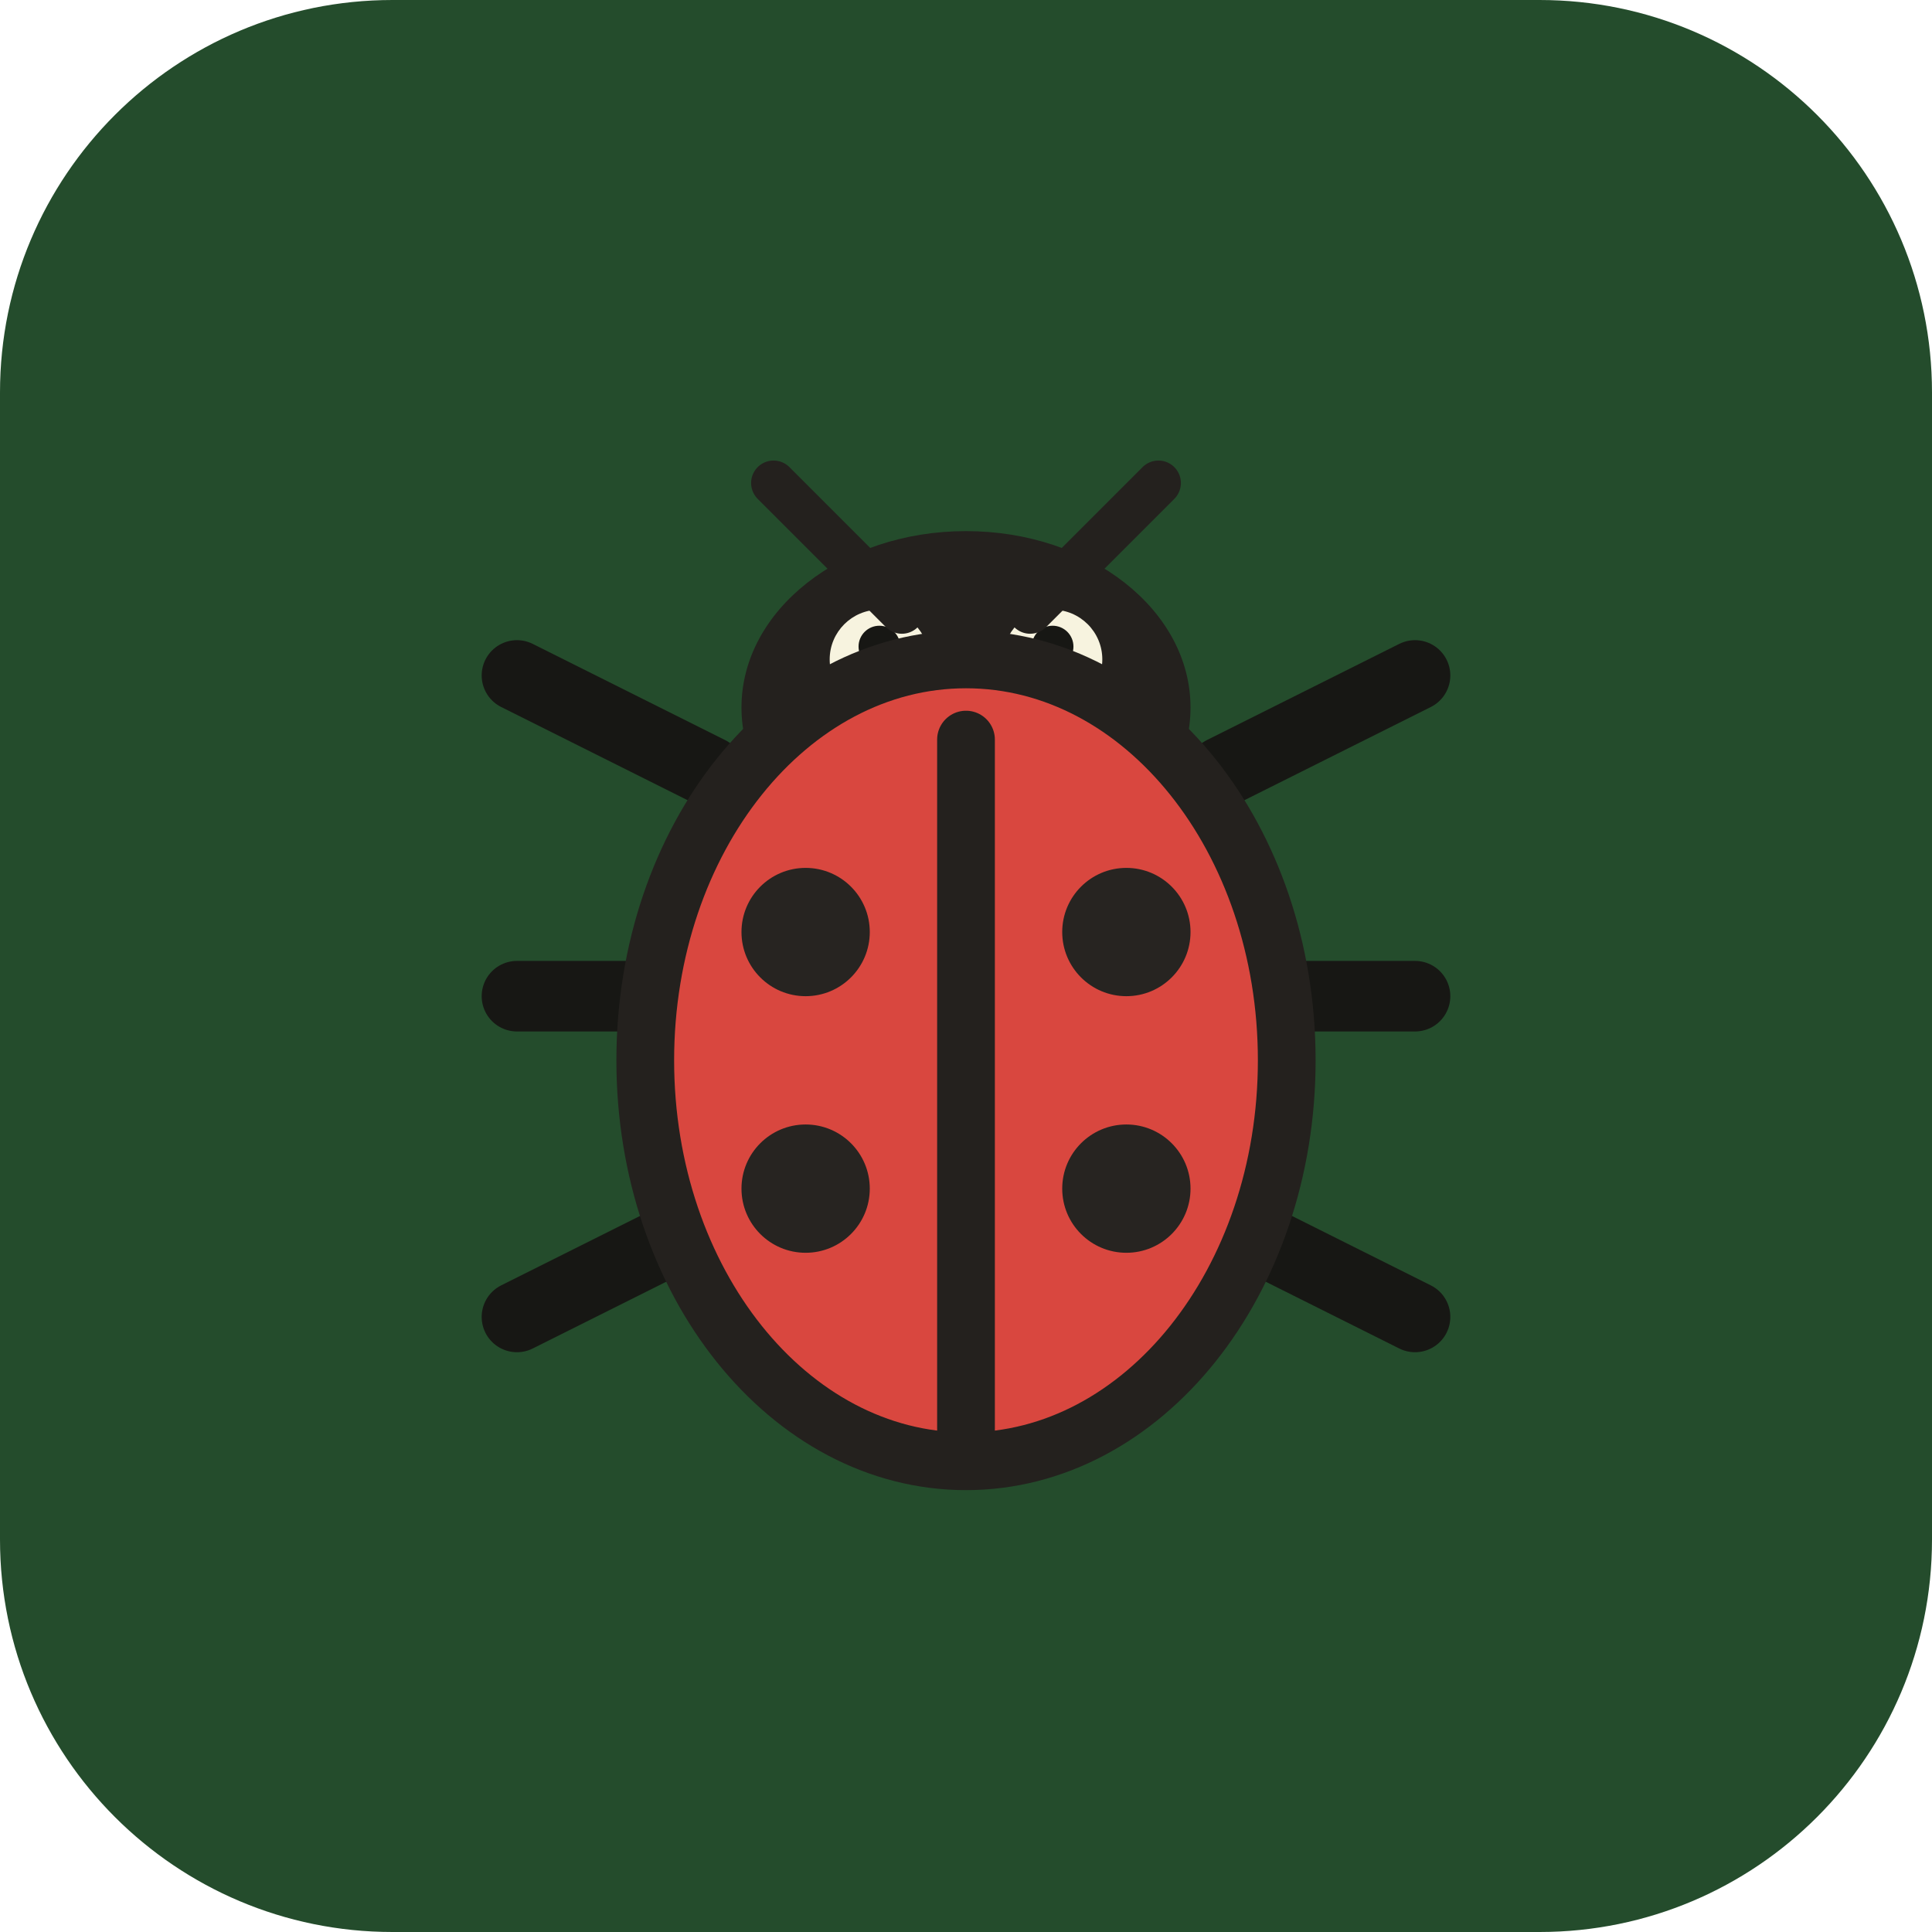
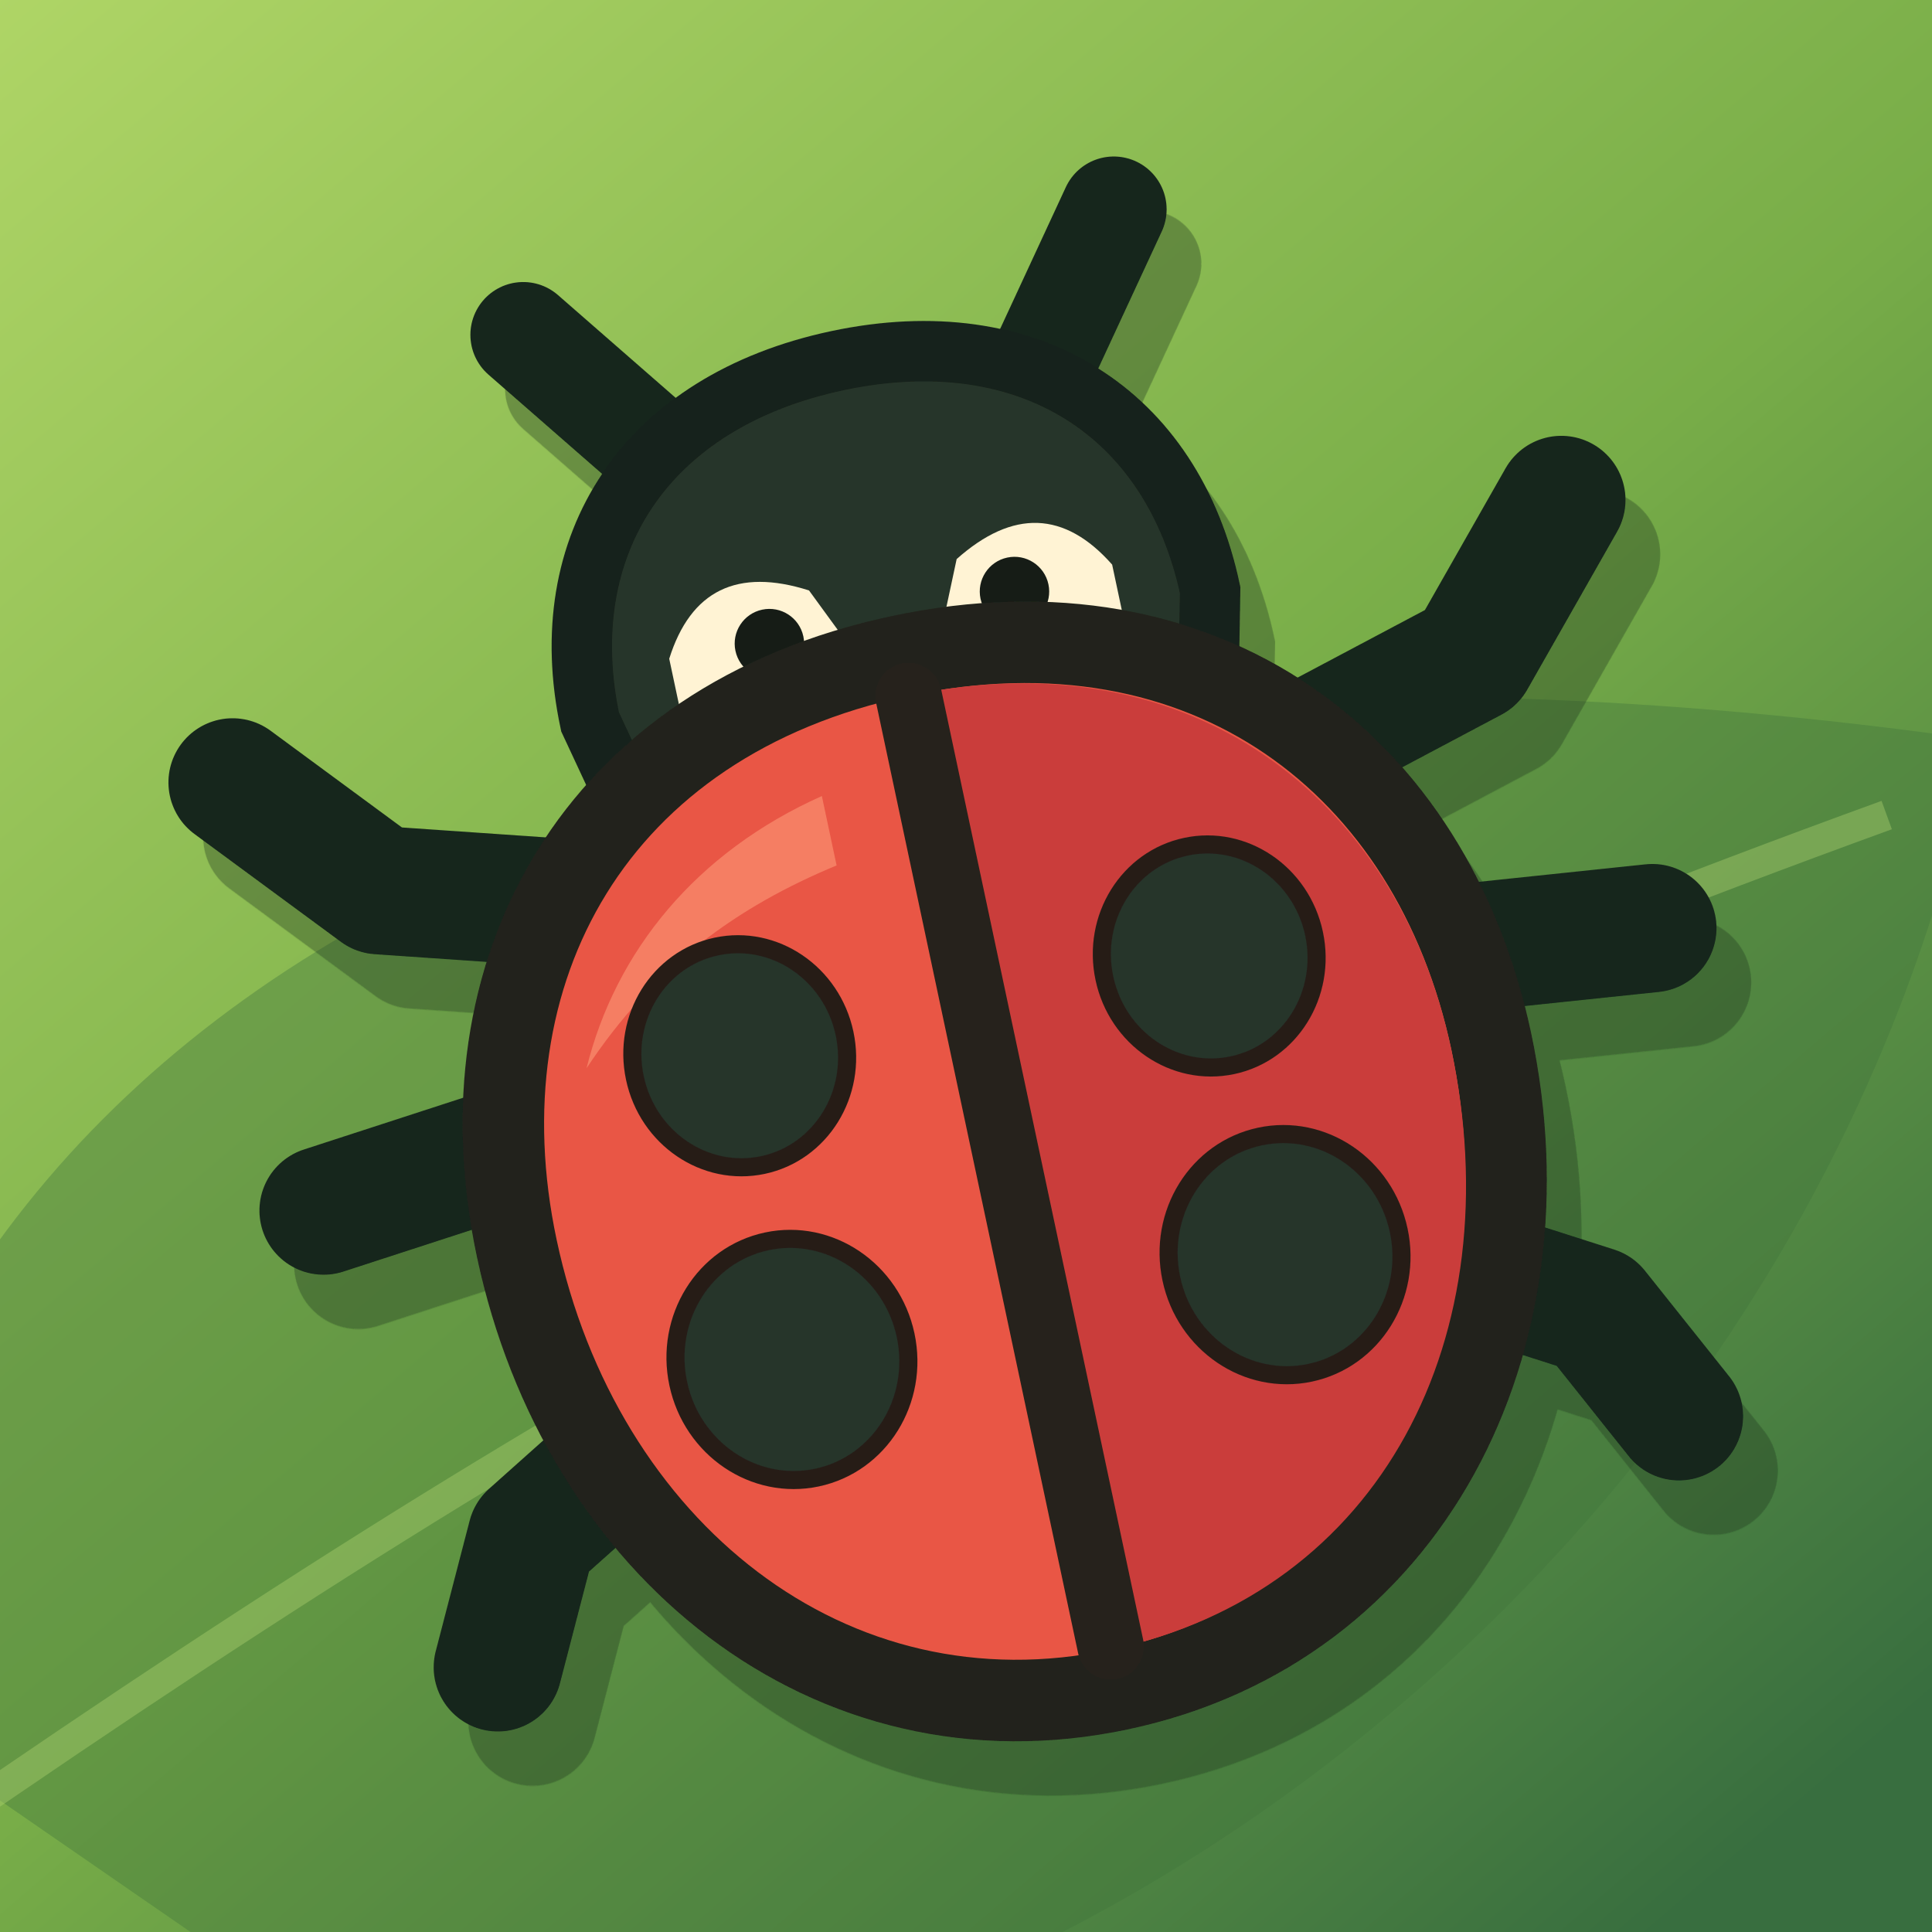
- <svg xmlns="http://www.w3.org/2000/svg" viewBox="0 0 512 512">
-   <rect width="512" height="512" rx="104" fill="#244c2c" />
-   <g transform="translate(256 264) scale(8.5)" stroke-linecap="round" stroke-linejoin="round">
-     <g stroke="#171714" stroke-width="2.2" fill="none">
-       <path d="M-8-7L-14-10M8-7L14-10M-8 0L-14 0M8 0L14 0M-8 7L-14 10M8 7L14 10" />
+ <svg xmlns="http://www.w3.org/2000/svg" viewBox="0 0 128 128">
+   <defs>
+     <linearGradient id="garden" x2=".85" y2="1">
+       <stop stop-color="#afd566" />
+       <stop offset=".55" stop-color="#78ad48" />
+       <stop offset="1" stop-color="#386e3f" />
+     </linearGradient>
+     <filter id="shadow" x="-30%" y="-25%" width="160%" height="165%">
+       <feDropShadow dx="1.5" dy="4" stdDeviation="0" flood-color="#183523" flood-opacity=".35" />
+     </filter>
+   </defs>
+   <rect width="128" height="128" fill="url(#garden)" />
+   <path d="M-12 111C-4 64 46 37 131 49c-9 46-50 86-101 91z" fill="#40753b" opacity=".39" />
+   <path d="M-8 124C38 92 70 74 125 54" fill="none" stroke="#b0d371" stroke-opacity=".4" stroke-width="2" />
+   <g transform="rotate(-12 64 64)" filter="url(#shadow)">
+     <g fill="none" stroke="#17251b" stroke-linecap="round" stroke-linejoin="round">
+       <path d="M41 55 27 51 19 42m19 27-19 2m23 16-14 8-4 8m63-48 14-4 8-9m-19 27 19 2M86 87l14 8 4 8" stroke-width="8.5" />
+       <path d="M53 29 44 17m31 12 9-12" stroke-width="7" />
    </g>
-     <ellipse cx="0" cy="-9" rx="7" ry="5.5" fill="#24211e" />
-     <g fill="#f7f3df">
-       <circle cx="-2.7" cy="-10.5" r="1.55" />
-       <circle cx="2.7" cy="-10.5" r="1.55" />
+     <path d="M43 43c0-12 8-20 21-20s21 8 21 20l-3 13H46z" fill="#28342a" stroke="#16221a" stroke-width="4" />
+     <path d="M49 40q3.5-6.2 10-2.5l2.1 4.7q-7.4-1.8-12.1 1.5zm30 0q-3.5-6.2-10-2.5l-2.1 4.7q7.4-1.8 12.1 1.5z" fill="#fff3d4" />
+     <circle cx="55.7" cy="40.4" r="2.3" fill="#171c18" />
+     <circle cx="72.3" cy="40.4" r="2.3" fill="#171c18" />
+     <path d="M64 43c20.7 0 33 14.3 33 33.1C97 96.4 83.7 113 64 113S31 96.4 31 76.1C31 57.3 43.3 43 64 43z" fill="#e95645" stroke="#20241b" stroke-width="5.4" />
+     <path d="M64 45.7c18.8 0 30.3 13.1 30.3 30.4 0 19.4-12 34.2-30.3 34.2z" fill="#ca3d3a" />
+     <path d="M57 51c-8.9 1.9-15.5 7.2-19 14.4 5.8-5.7 12-8.4 19-9.7z" fill="#f57e63" />
+     <path d="M64 45.7v64.4" fill="none" stroke="#26231b" stroke-width="4.4" stroke-linecap="round" />
+     <g fill="#28342a" stroke="#271e19" stroke-width="1.2">
+       <ellipse cx="48.1" cy="66.7" rx="7.1" ry="7.4" />
+       <ellipse cx="79.9" cy="66.7" rx="7.1" ry="7.4" />
+       <ellipse cx="47.3" cy="87.1" rx="7.7" ry="8" />
+       <ellipse cx="80.7" cy="87.1" rx="7.7" ry="8" />
    </g>
-     <g fill="#171714">
-       <circle cx="-2.7" cy="-10.9" r=".65" />
-       <circle cx="2.7" cy="-10.9" r=".65" />
-     </g>
-     <ellipse cx="0" cy="2" rx="10" ry="12.5" fill="#d9473f" stroke="#24211e" stroke-width="1.8" />
-     <path d="M0-8V14" stroke="#24211e" stroke-width="1.8" />
-     <g fill="#272421">
-       <circle cx="-5" cy="-2" r="2" />
-       <circle cx="5" cy="-2" r="2" />
-       <circle cx="-5" cy="6" r="2" />
-       <circle cx="5" cy="6" r="2" />
-     </g>
-     <path d="M-2-12L-6-16M2-12L6-16" stroke="#24211e" stroke-width="1.4" fill="none" />
  </g>
</svg>
